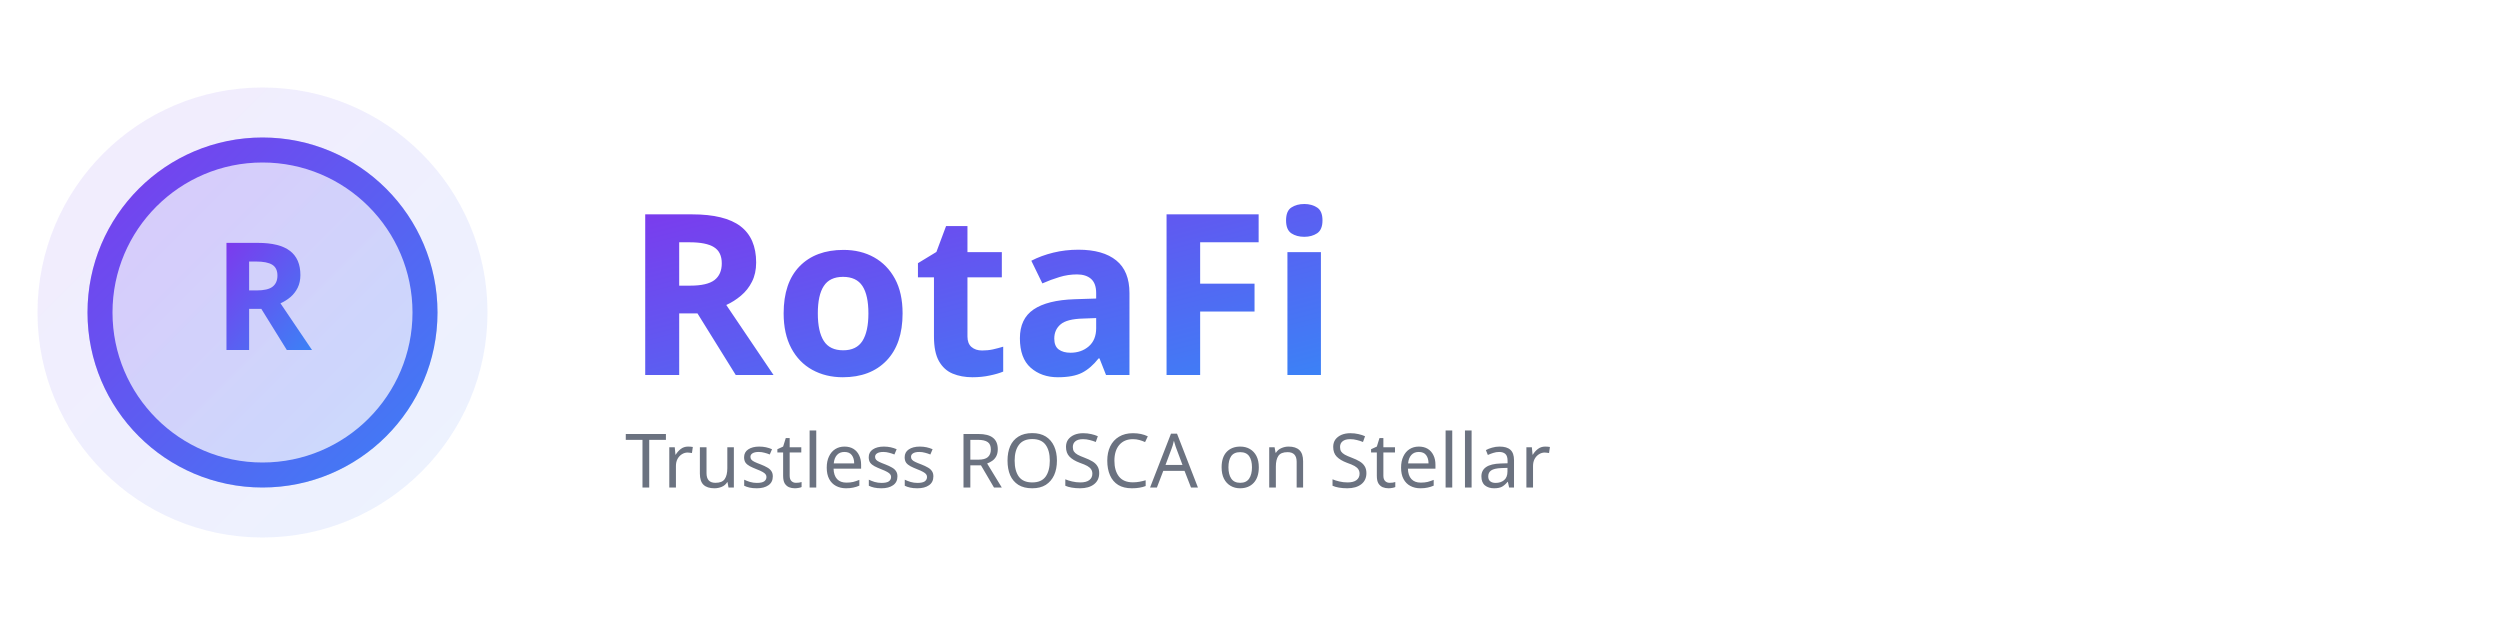
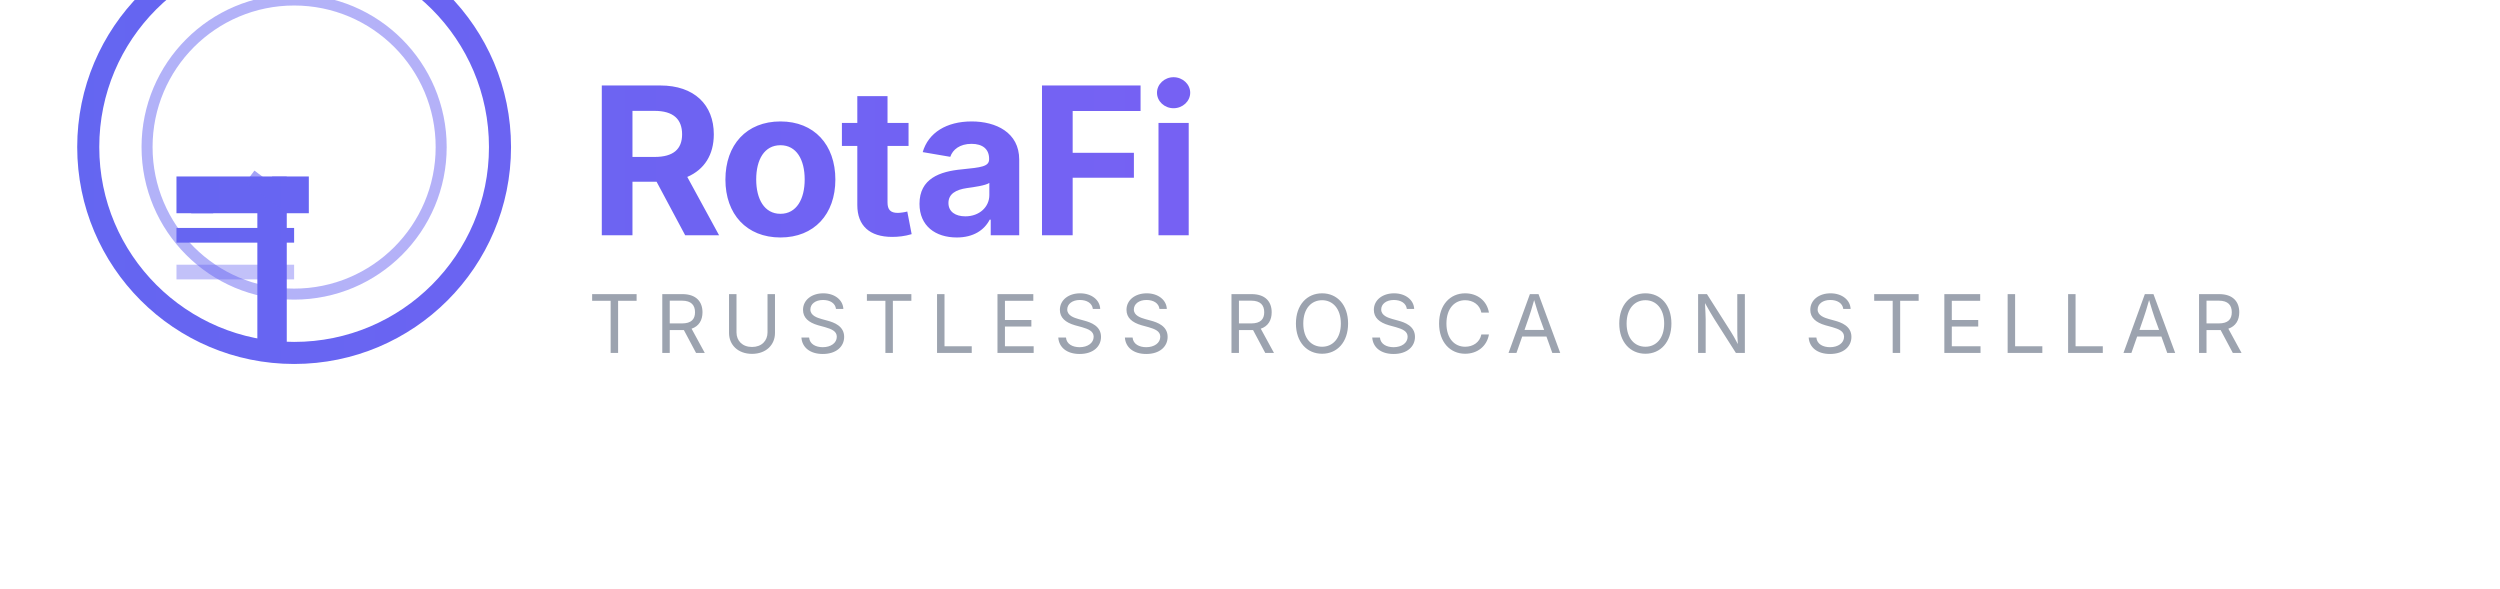
- <svg xmlns="http://www.w3.org/2000/svg" viewBox="0 0 400 100" fill="none">
+ <svg xmlns="http://www.w3.org/2000/svg" viewBox="0 0 340 80" fill="none">
  <defs>
-     <linearGradient id="g" x1="0%" y1="0%" x2="100%" y2="100%">
-       <stop offset="0%" style="stop-color:#7C3AED" />
-       <stop offset="100%" style="stop-color:#3B82F6" />
+     <linearGradient id="grad" x1="0" y1="0" x2="340" y2="0" gradientUnits="userSpaceOnUse">
+       <stop offset="0%" stop-color="#6366F1" />
+       <stop offset="100%" stop-color="#8B5CF6" />
    </linearGradient>
  </defs>
-   <circle cx="42" cy="50" r="36" fill="url(#g)" opacity="0.1" />
-   <circle cx="42" cy="50" r="28" fill="url(#g)" opacity="0.2" />
-   <path d="M42 22C26.54 22 14 34.54 14 50s12.54 28 28 28 28-12.54 28-28-12.54-28-28-28zm0 4c13.25 0 24 10.75 24 24s-10.75 24-24 24-24-10.75-24-24 10.75-24 24-24z" fill="url(#g)" />
-   <text x="42" y="56" text-anchor="middle" font-family="system-ui,sans-serif" font-size="24" font-weight="700" fill="url(#g)">R</text>
-   <text x="100" y="60" font-family="system-ui,sans-serif" font-size="36" font-weight="700" fill="url(#g)">RotaFi</text>
-   <text x="100" y="78" font-family="system-ui,sans-serif" font-size="12" fill="#6B7280">Trustless ROSCA on Stellar</text>
+   <circle cx="40" cy="20" r="28" stroke="url(#grad)" stroke-width="3" fill="none" />
+   <circle cx="40" cy="20" r="20" stroke="url(#grad)" stroke-width="1.5" fill="none" opacity="0.5" />
+   <path d="M24 24h18v5h-3v19h-4v-19h-11z" fill="url(#grad)" />
+   <path d="M29 26h-3v3h3z" fill="url(#grad)" />
+   <path d="M24 31h16v2H24z" fill="url(#grad)" />
+   <path d="M24 36h16v2H24z" fill="url(#grad)" opacity="0.4" />
+   <path d="M38 24v3l-4 -3" stroke="url(#grad)" stroke-width="2" fill="none" opacity="0.6" />
+   <text x="80" y="32" font-family="system-ui, -apple-system, sans-serif" font-size="28" font-weight="700" fill="url(#grad)" letter-spacing="-0.5">RotaFi</text>
+   <text x="80" y="48" font-family="system-ui, -apple-system, sans-serif" font-size="11" fill="#9CA3AF" letter-spacing="2" text-transform="uppercase">TRUSTLESS ROSCA ON STELLAR</text>
</svg>
